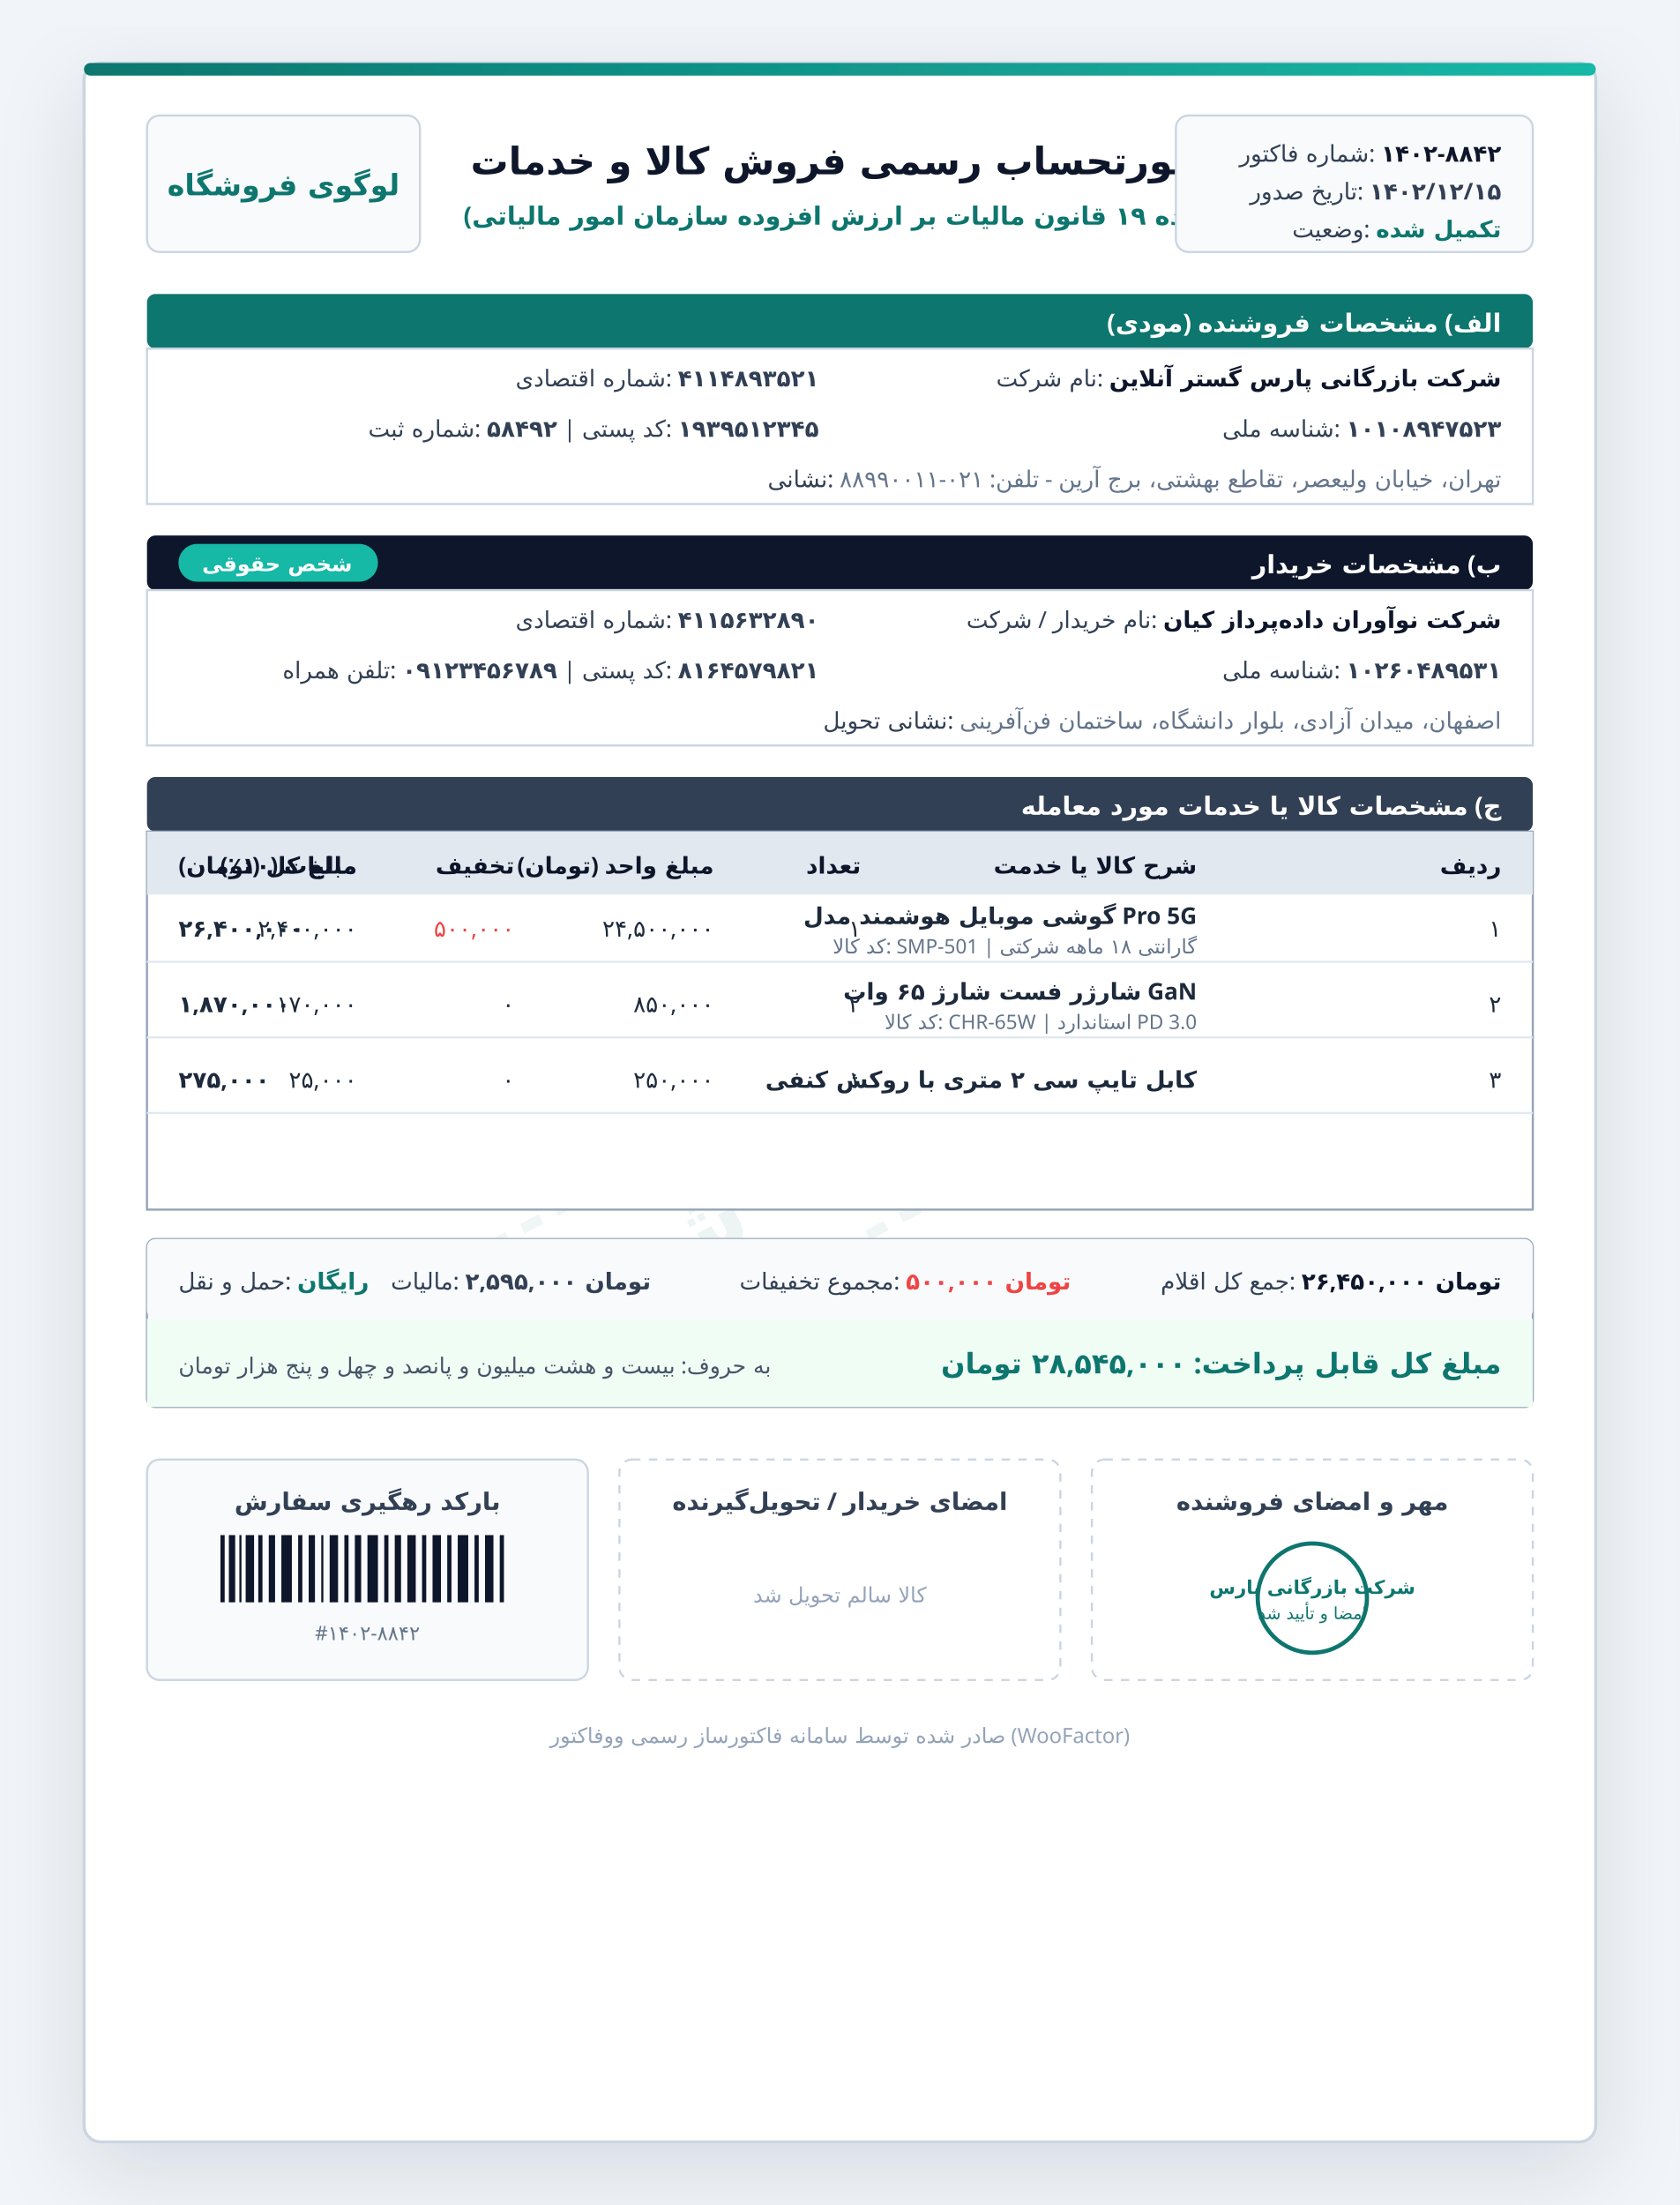
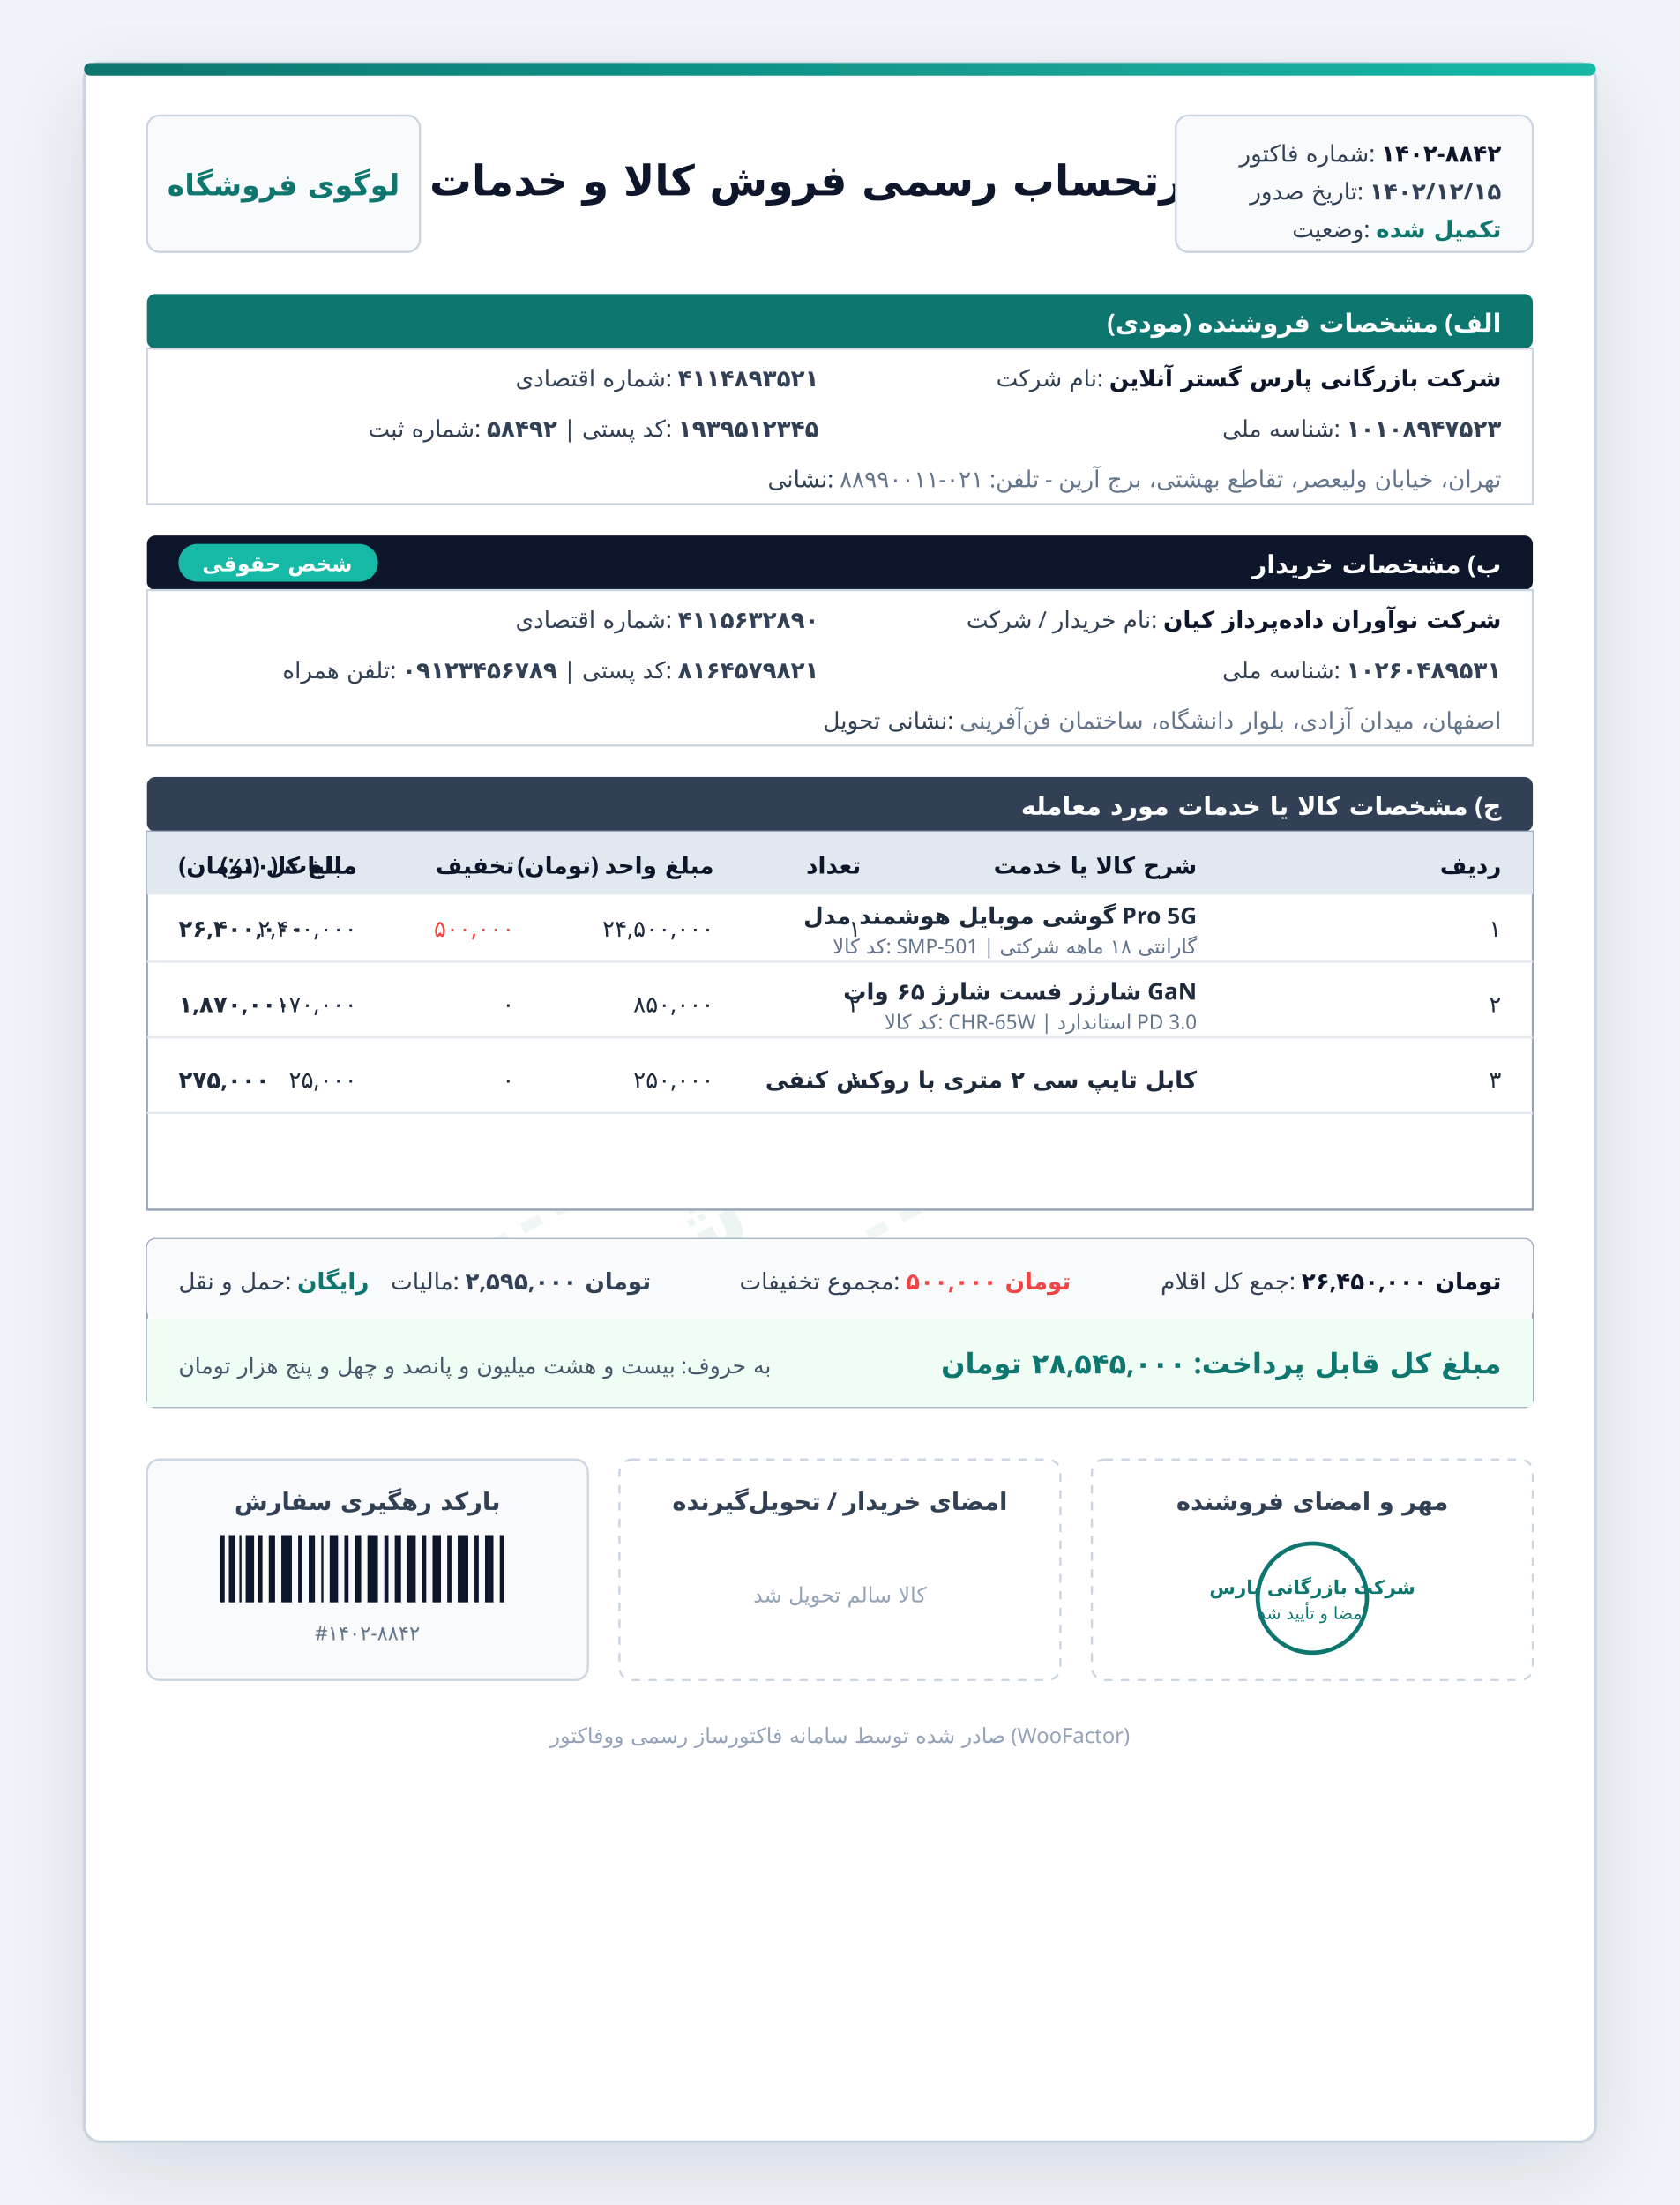
<svg xmlns="http://www.w3.org/2000/svg" viewBox="0 0 800 1050" width="800" height="1050">
  <defs>
    <filter id="pageShadow" x="-10%" y="-5%" width="120%" height="115%">
      <feDropShadow dx="0" dy="12" stdDeviation="20" flood-color="#0f172a" flood-opacity="0.12" />
    </filter>
    <linearGradient id="classicTopGrad" x1="0%" y1="0%" x2="100%" y2="0%">
      <stop offset="0%" stop-color="#0f766e" />
      <stop offset="100%" stop-color="#14b8a6" />
    </linearGradient>
  </defs>
  <rect width="800" height="1050" fill="#f1f5f9" />
  <g transform="translate(40, 30)" filter="url(#pageShadow)">
    <rect width="720" height="990" rx="8" fill="#ffffff" stroke="#cbd5e1" stroke-width="1.5" />
    <rect width="720" height="6" rx="3" fill="url(#classicTopGrad)" />
    <g transform="translate(360, 520) rotate(-28)">
      <rect x="-180" y="-40" width="360" height="80" rx="12" fill="none" stroke="#0f766e" stroke-width="5" stroke-dasharray="10,8" opacity="0.07" />
      <text x="0" y="14" fill="#0f766e" font-family="'Vazirmatn', Tahoma, sans-serif" font-size="44" font-weight="900" text-anchor="middle" opacity="0.08">پرداخت شد</text>
    </g>
    <g transform="translate(30, 25)">
      <rect x="0" y="0" width="130" height="65" rx="6" fill="#f8fafc" stroke="#cbd5e1" />
      <text x="65" y="38" fill="#0f766e" font-family="'Vazirmatn', Tahoma, sans-serif" font-size="14" font-weight="bold" text-anchor="middle">لوگوی فروشگاه</text>
-       <text x="330" y="28" fill="#0f172a" font-family="'Vazirmatn', Tahoma, sans-serif" font-size="18" font-weight="900" text-anchor="middle">صورتحساب رسمی فروش کالا و خدمات</text>
-       <text x="330" y="52" fill="#0f766e" font-family="Tahoma, sans-serif" font-size="12" font-weight="bold" text-anchor="middle">(ماده ۱۹ قانون مالیات بر ارزش افزوده سازمان امور مالیاتی)</text>
+       <text x="330" y="38" fill="#0f172a" font-family="'Vazirmatn', Tahoma, sans-serif" font-size="20" font-weight="900" text-anchor="middle">صورتحساب رسمی فروش کالا و خدمات</text>
      <rect x="490" y="0" width="170" height="65" rx="6" fill="#f8fafc" stroke="#cbd5e1" />
      <g font-family="Tahoma, sans-serif" font-size="11" fill="#334155">
        <text x="645" y="22" text-anchor="end">شماره فاکتور: <tspan font-weight="bold" fill="#0f172a">۱۴۰۲-۸۸۴۲</tspan>
        </text>
        <text x="645" y="40" text-anchor="end">تاریخ صدور: <tspan font-weight="bold">۱۴۰۲/۱۲/۱۵</tspan>
        </text>
        <text x="645" y="58" text-anchor="end">وضعیت: <tspan fill="#0f766e" font-weight="bold">تکمیل شده</tspan>
        </text>
      </g>
    </g>
    <g transform="translate(30, 110)">
      <rect width="660" height="26" rx="4" fill="#0f766e" />
      <text x="645" y="18" fill="#ffffff" font-family="'Vazirmatn', Tahoma, sans-serif" font-size="12" font-weight="bold" text-anchor="end">الف) مشخصات فروشنده (مودی)</text>
      <rect y="26" width="660" height="74" fill="#ffffff" stroke="#cbd5e1" />
      <g font-family="Tahoma, sans-serif" font-size="11" fill="#334155">
        <text x="645" y="44" text-anchor="end">نام شرکت: <tspan font-weight="bold" fill="#0f172a">شرکت بازرگانی پارس گستر آنلاین</tspan>
        </text>
        <text x="320" y="44" text-anchor="end">شماره اقتصادی: <tspan font-weight="bold">۴۱۱۴۸۹۳۵۲۱</tspan>
        </text>
        <text x="645" y="68" text-anchor="end">شناسه ملی: <tspan font-weight="bold">۱۰۱۰۸۹۴۷۵۲۳</tspan>
        </text>
        <text x="320" y="68" text-anchor="end">شماره ثبت: <tspan font-weight="bold">۵۸۴۹۲</tspan> | کد پستی: <tspan font-weight="bold">۱۹۳۹۵۱۲۳۴۵</tspan>
        </text>
        <text x="645" y="92" text-anchor="end">نشانی: <tspan fill="#64748b">تهران، خیابان ولیعصر، تقاطع بهشتی، برج آرین - تلفن: ۰۲۱-۸۸۹۹۰۰۱۱</tspan>
        </text>
      </g>
    </g>
    <g transform="translate(30, 225)">
      <rect width="660" height="26" rx="4" fill="#0f172a" />
      <text x="645" y="18" fill="#ffffff" font-family="'Vazirmatn', Tahoma, sans-serif" font-size="12" font-weight="bold" text-anchor="end">ب) مشخصات خریدار</text>
      <rect x="15" y="4" width="95" height="18" rx="9" fill="#14b8a6" />
      <text x="62" y="17" fill="#ffffff" font-family="Tahoma, sans-serif" font-size="10" font-weight="bold" text-anchor="middle">شخص حقوقی</text>
      <rect y="26" width="660" height="74" fill="#ffffff" stroke="#cbd5e1" />
      <g font-family="Tahoma, sans-serif" font-size="11" fill="#334155">
        <text x="645" y="44" text-anchor="end">نام خریدار / شرکت: <tspan font-weight="bold" fill="#0f172a">شرکت نوآوران داده‌پرداز کیان</tspan>
        </text>
        <text x="320" y="44" text-anchor="end">شماره اقتصادی: <tspan font-weight="bold">۴۱۱۵۶۳۲۸۹۰</tspan>
        </text>
        <text x="645" y="68" text-anchor="end">شناسه ملی: <tspan font-weight="bold">۱۰۲۶۰۴۸۹۵۳۱</tspan>
        </text>
        <text x="320" y="68" text-anchor="end">تلفن همراه: <tspan font-weight="bold">۰۹۱۲۳۴۵۶۷۸۹</tspan> | کد پستی: <tspan font-weight="bold">۸۱۶۴۵۷۹۸۲۱</tspan>
        </text>
        <text x="645" y="92" text-anchor="end">نشانی تحویل: <tspan fill="#64748b">اصفهان، میدان آزادی، بلوار دانشگاه، ساختمان فن‌آفرینی</tspan>
        </text>
      </g>
    </g>
    <g transform="translate(30, 340)">
      <rect width="660" height="26" rx="4" fill="#334155" />
      <text x="645" y="18" fill="#ffffff" font-family="'Vazirmatn', Tahoma, sans-serif" font-size="12" font-weight="bold" text-anchor="end">ج) مشخصات کالا یا خدمات مورد معامله</text>
      <rect y="26" width="660" height="180" fill="#ffffff" stroke="#94a3b8" />
      <rect y="26" width="660" height="30" fill="#e2e8f0" />
      <g font-family="Tahoma, sans-serif" font-size="11" font-weight="bold" fill="#0f172a">
        <text x="645" y="46" text-anchor="end">ردیف</text>
        <text x="500" y="46" text-anchor="end">شرح کالا یا خدمت</text>
        <text x="340" y="46" text-anchor="end">تعداد</text>
        <text x="270" y="46" text-anchor="end">مبلغ واحد (تومان)</text>
        <text x="175" y="46" text-anchor="end">تخفیف</text>
        <text x="100" y="46" text-anchor="end">مالیات (۱۰٪)</text>
        <text x="15" y="46" text-anchor="start">مبلغ کل (تومان)</text>
      </g>
      <line x1="0" y1="88" x2="660" y2="88" stroke="#e2e8f0" />
      <g font-family="Tahoma, sans-serif" font-size="11" fill="#1e293b">
        <text x="645" y="76" text-anchor="end">۱</text>
        <text x="500" y="70" text-anchor="end" font-weight="bold">گوشی موبایل هوشمند مدل Pro 5G</text>
        <text x="500" y="84" text-anchor="end" font-size="9.5" fill="#64748b">کد کالا: SMP-501 | گارانتی ۱۸ ماهه شرکتی</text>
        <text x="340" y="76" text-anchor="end">۱</text>
        <text x="270" y="76" text-anchor="end">۲۴,۵۰۰,۰۰۰</text>
        <text x="175" y="76" text-anchor="end" fill="#ef4444">۵۰۰,۰۰۰</text>
        <text x="100" y="76" text-anchor="end">۲,۴۰۰,۰۰۰</text>
        <text x="15" y="76" text-anchor="start" font-weight="bold">۲۶,۴۰۰,۰۰۰</text>
      </g>
      <line x1="0" y1="124" x2="660" y2="124" stroke="#e2e8f0" />
      <g font-family="Tahoma, sans-serif" font-size="11" fill="#1e293b">
        <text x="645" y="112" text-anchor="end">۲</text>
        <text x="500" y="106" text-anchor="end" font-weight="bold">شارژر فست شارژ ۶۵ وات GaN</text>
        <text x="500" y="120" text-anchor="end" font-size="9.5" fill="#64748b">کد کالا: CHR-65W | استاندارد PD 3.0</text>
        <text x="340" y="112" text-anchor="end">۲</text>
        <text x="270" y="112" text-anchor="end">۸۵۰,۰۰۰</text>
        <text x="175" y="112" text-anchor="end">۰</text>
        <text x="100" y="112" text-anchor="end">۱۷۰,۰۰۰</text>
        <text x="15" y="112" text-anchor="start" font-weight="bold">۱,۸۷۰,۰۰۰</text>
      </g>
      <line x1="0" y1="160" x2="660" y2="160" stroke="#e2e8f0" />
      <g font-family="Tahoma, sans-serif" font-size="11" fill="#1e293b">
        <text x="645" y="148" text-anchor="end">۳</text>
        <text x="500" y="148" text-anchor="end" font-weight="bold">کابل تایپ سی ۲ متری با روکش کنفی</text>
        <text x="340" y="148" text-anchor="end">۱</text>
        <text x="270" y="148" text-anchor="end">۲۵۰,۰۰۰</text>
        <text x="175" y="148" text-anchor="end">۰</text>
        <text x="100" y="148" text-anchor="end">۲۵,۰۰۰</text>
        <text x="15" y="148" text-anchor="start" font-weight="bold">۲۷۵,۰۰۰</text>
      </g>
    </g>
    <g transform="translate(30, 560)">
      <rect width="660" height="80" rx="4" fill="#ffffff" stroke="#94a3b8" />
      <rect width="660" height="38" rx="4" fill="#f8fafc" />
      <g font-family="Tahoma, sans-serif" font-size="11" fill="#334155">
        <text x="645" y="24" text-anchor="end">جمع کل اقلام: <tspan font-weight="bold" fill="#0f172a">۲۶,۴۵۰,۰۰۰ تومان</tspan>
        </text>
        <text x="440" y="24" text-anchor="end">مجموع تخفیفات: <tspan font-weight="bold" fill="#ef4444">۵۰۰,۰۰۰ تومان</tspan>
        </text>
        <text x="240" y="24" text-anchor="end">مالیات: <tspan font-weight="bold">۲,۵۹۵,۰۰۰ تومان</tspan>
        </text>
        <text x="15" y="24" text-anchor="start">حمل و نقل: <tspan font-weight="bold" fill="#0f766e">رایگان</tspan>
        </text>
      </g>
      <rect y="38" width="660" height="42" fill="#f0fdf4" />
      <g font-family="'Vazirmatn', Tahoma, sans-serif">
        <text x="645" y="64" fill="#0f766e" font-size="13.5" font-weight="900" text-anchor="end">
          مبلغ کل قابل پرداخت: ۲۸,۵۴۵,۰۰۰ تومان
        </text>
        <text x="15" y="64" fill="#475569" font-size="10.5" text-anchor="start">
          به حروف: بیست و هشت میلیون و پانصد و چهل و پنج هزار تومان
        </text>
      </g>
    </g>
    <g transform="translate(30, 665)">
      <rect x="450" y="0" width="210" height="105" rx="6" fill="#ffffff" stroke="#cbd5e1" stroke-dasharray="4,4" />
      <text x="555" y="24" fill="#334155" font-family="'Vazirmatn', Tahoma, sans-serif" font-size="11.5" font-weight="bold" text-anchor="middle">مهر و امضای فروشنده</text>
      <circle cx="555" cy="66" r="26" fill="none" stroke="#0f766e" stroke-width="2" />
      <text x="555" y="64" fill="#0f766e" font-family="Tahoma, sans-serif" font-size="9" font-weight="bold" text-anchor="middle">شرکت بازرگانی پارس</text>
      <text x="555" y="76" fill="#0f766e" font-family="Tahoma, sans-serif" font-size="8" text-anchor="middle">امضا و تأیید شد</text>
      <rect x="225" y="0" width="210" height="105" rx="6" fill="#ffffff" stroke="#cbd5e1" stroke-dasharray="4,4" />
      <text x="330" y="24" fill="#334155" font-family="'Vazirmatn', Tahoma, sans-serif" font-size="11.5" font-weight="bold" text-anchor="middle">امضای خریدار / تحویل‌گیرنده</text>
      <text x="330" y="68" fill="#94a3b8" font-family="Tahoma, sans-serif" font-size="10" text-anchor="middle">کالا سالم تحویل شد</text>
      <rect x="0" y="0" width="210" height="105" rx="6" fill="#f8fafc" stroke="#cbd5e1" />
      <text x="105" y="24" fill="#334155" font-family="'Vazirmatn', Tahoma, sans-serif" font-size="11.5" font-weight="bold" text-anchor="middle">بارکد رهگیری سفارش</text>
      <g fill="#0f172a" transform="translate(35, 36)">
        <rect x="0" y="0" width="2" height="32" />
        <rect x="4" y="0" width="3" height="32" />
        <rect x="9" y="0" width="1" height="32" />
        <rect x="12" y="0" width="4" height="32" />
        <rect x="18" y="0" width="2" height="32" />
        <rect x="23" y="0" width="3" height="32" />
        <rect x="29" y="0" width="5" height="32" />
        <rect x="37" y="0" width="2" height="32" />
        <rect x="42" y="0" width="3" height="32" />
        <rect x="48" y="0" width="1" height="32" />
        <rect x="52" y="0" width="4" height="32" />
        <rect x="59" y="0" width="2" height="32" />
        <rect x="64" y="0" width="3" height="32" />
        <rect x="70" y="0" width="5" height="32" />
        <rect x="78" y="0" width="2" height="32" />
        <rect x="83" y="0" width="3" height="32" />
        <rect x="89" y="0" width="4" height="32" />
        <rect x="96" y="0" width="2" height="32" />
        <rect x="101" y="0" width="4" height="32" />
        <rect x="108" y="0" width="2" height="32" />
        <rect x="113" y="0" width="5" height="32" />
        <rect x="121" y="0" width="2" height="32" />
        <rect x="126" y="0" width="4" height="32" />
        <rect x="133" y="0" width="2" height="32" />
      </g>
      <text x="105" y="86" fill="#64748b" font-family="Tahoma, sans-serif" font-size="9.5" text-anchor="middle">#۱۴۰۲-۸۸۴۲</text>
    </g>
    <text x="360" y="800" fill="#94a3b8" font-family="Tahoma, sans-serif" font-size="10" text-anchor="middle">
      صادر شده توسط سامانه فاکتورساز رسمی ووفاکتور (WooFactor)
    </text>
  </g>
</svg>
